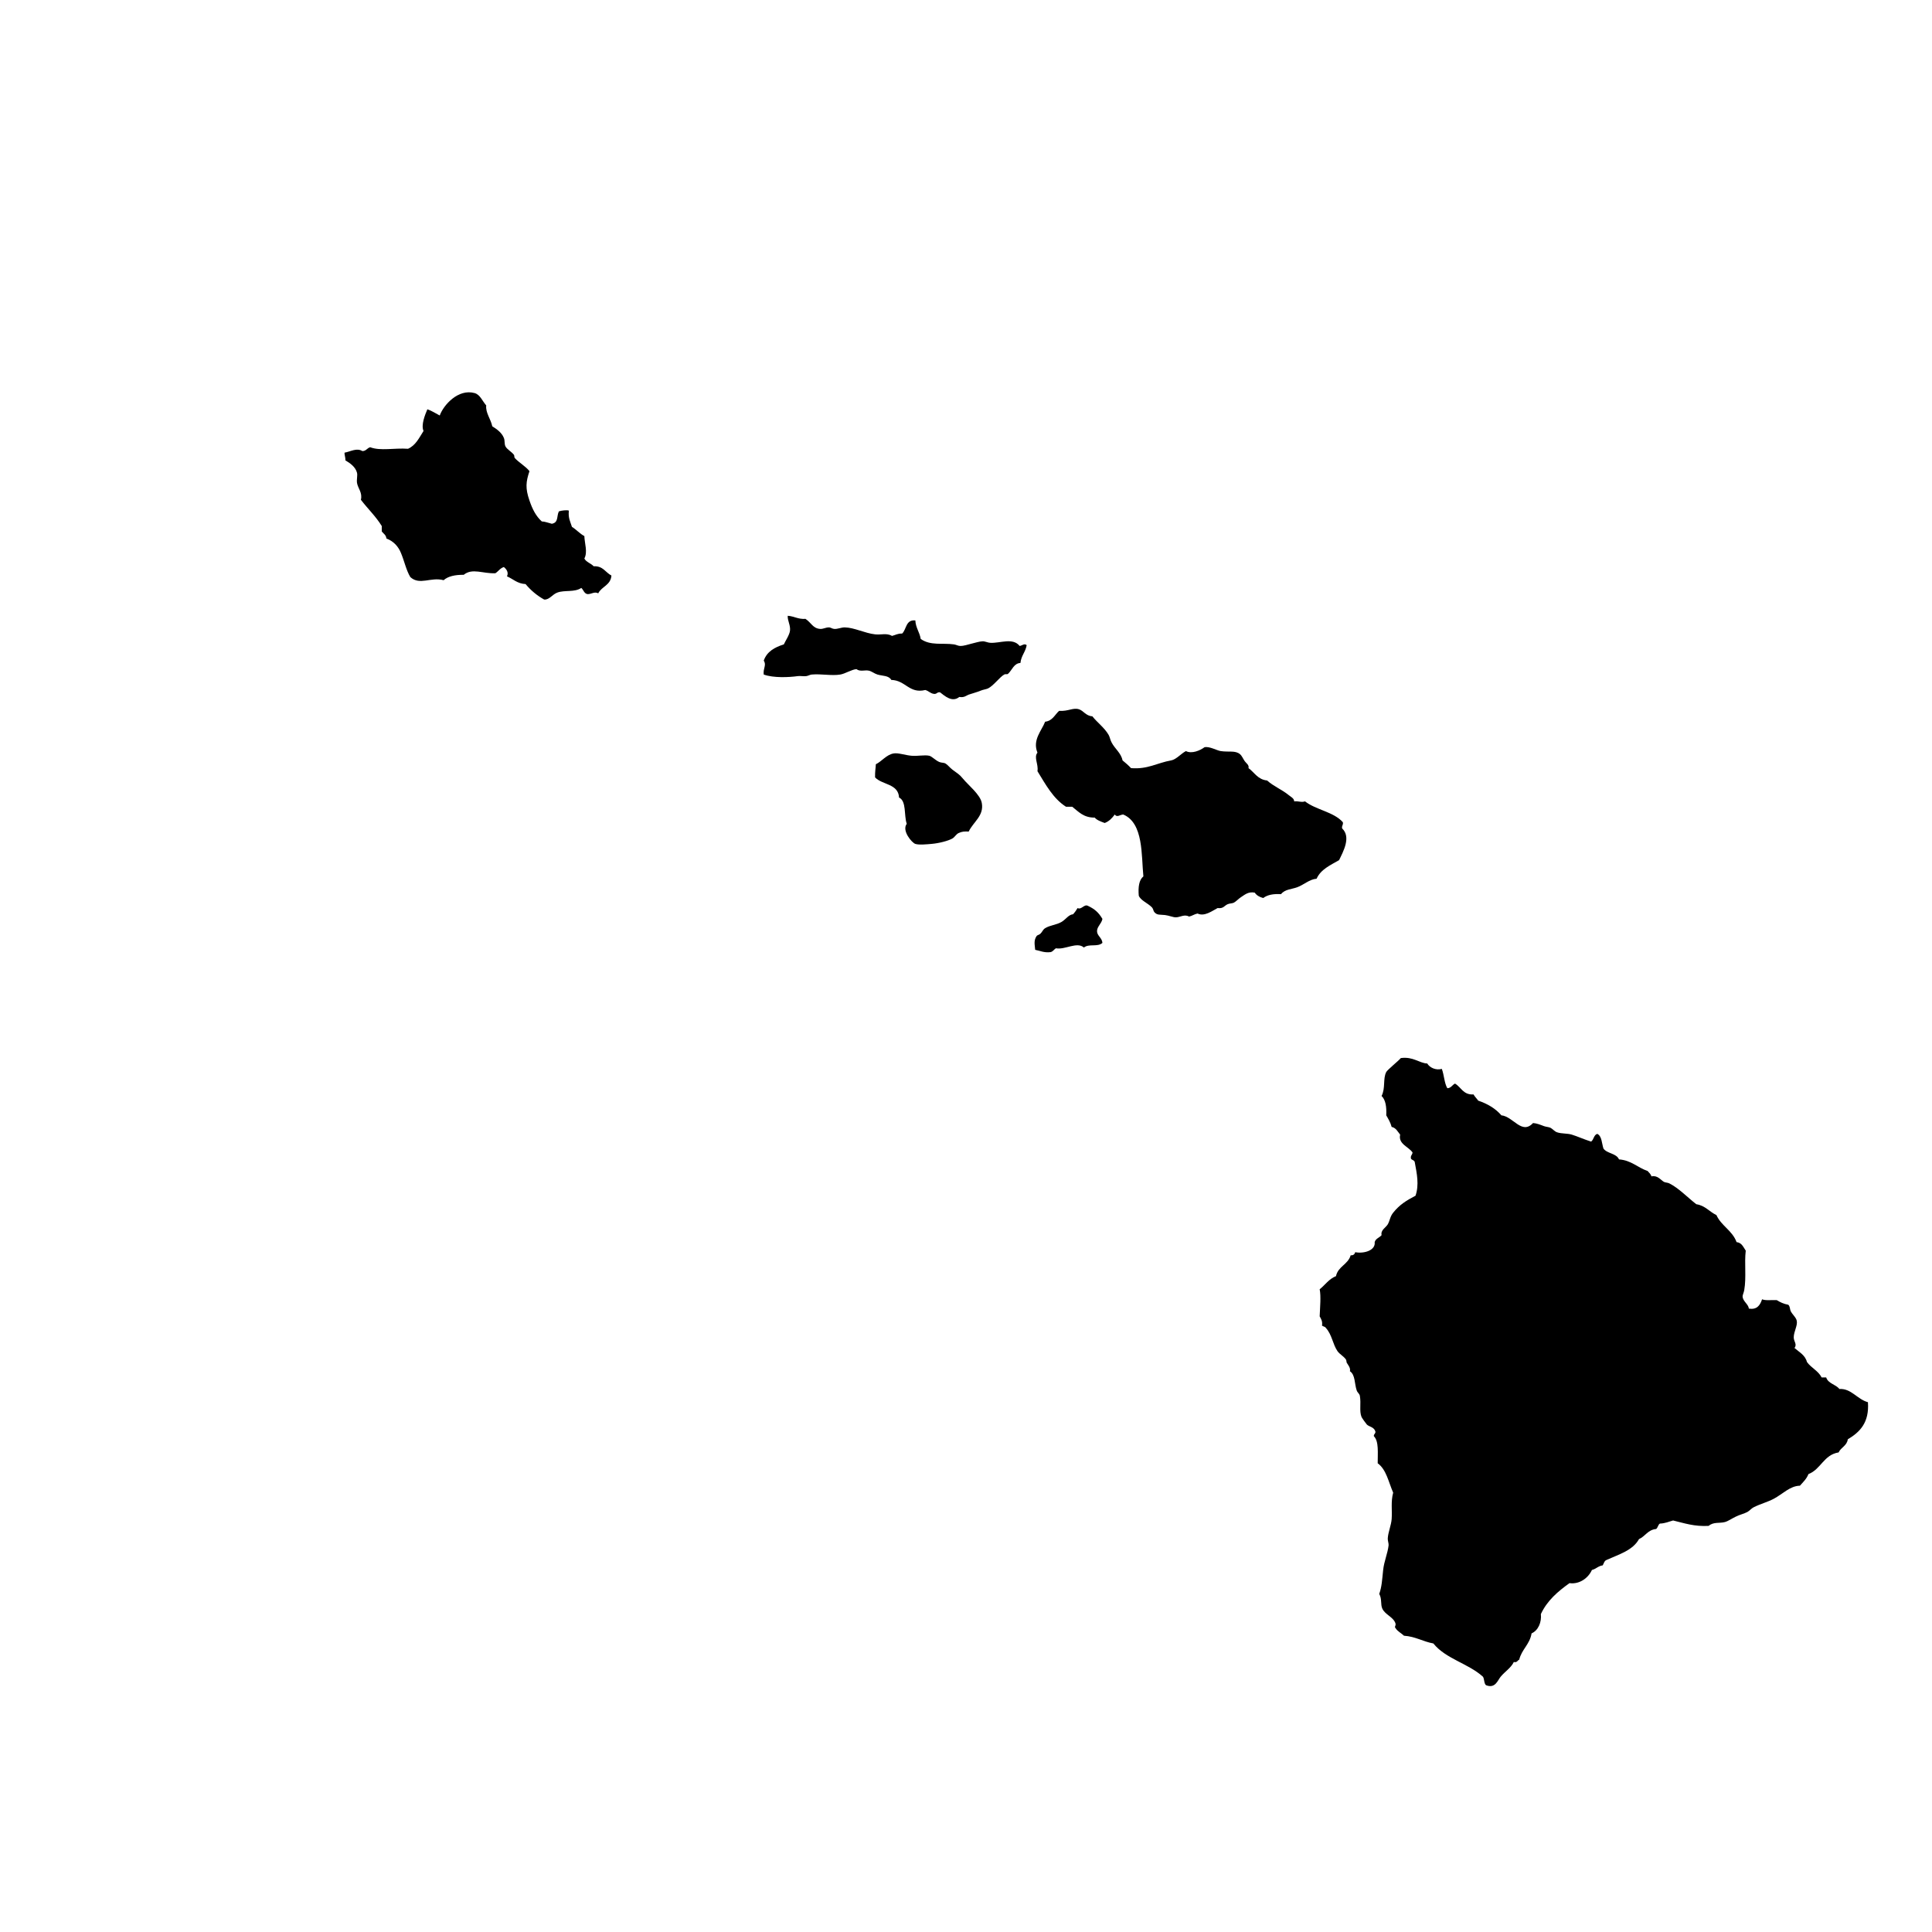
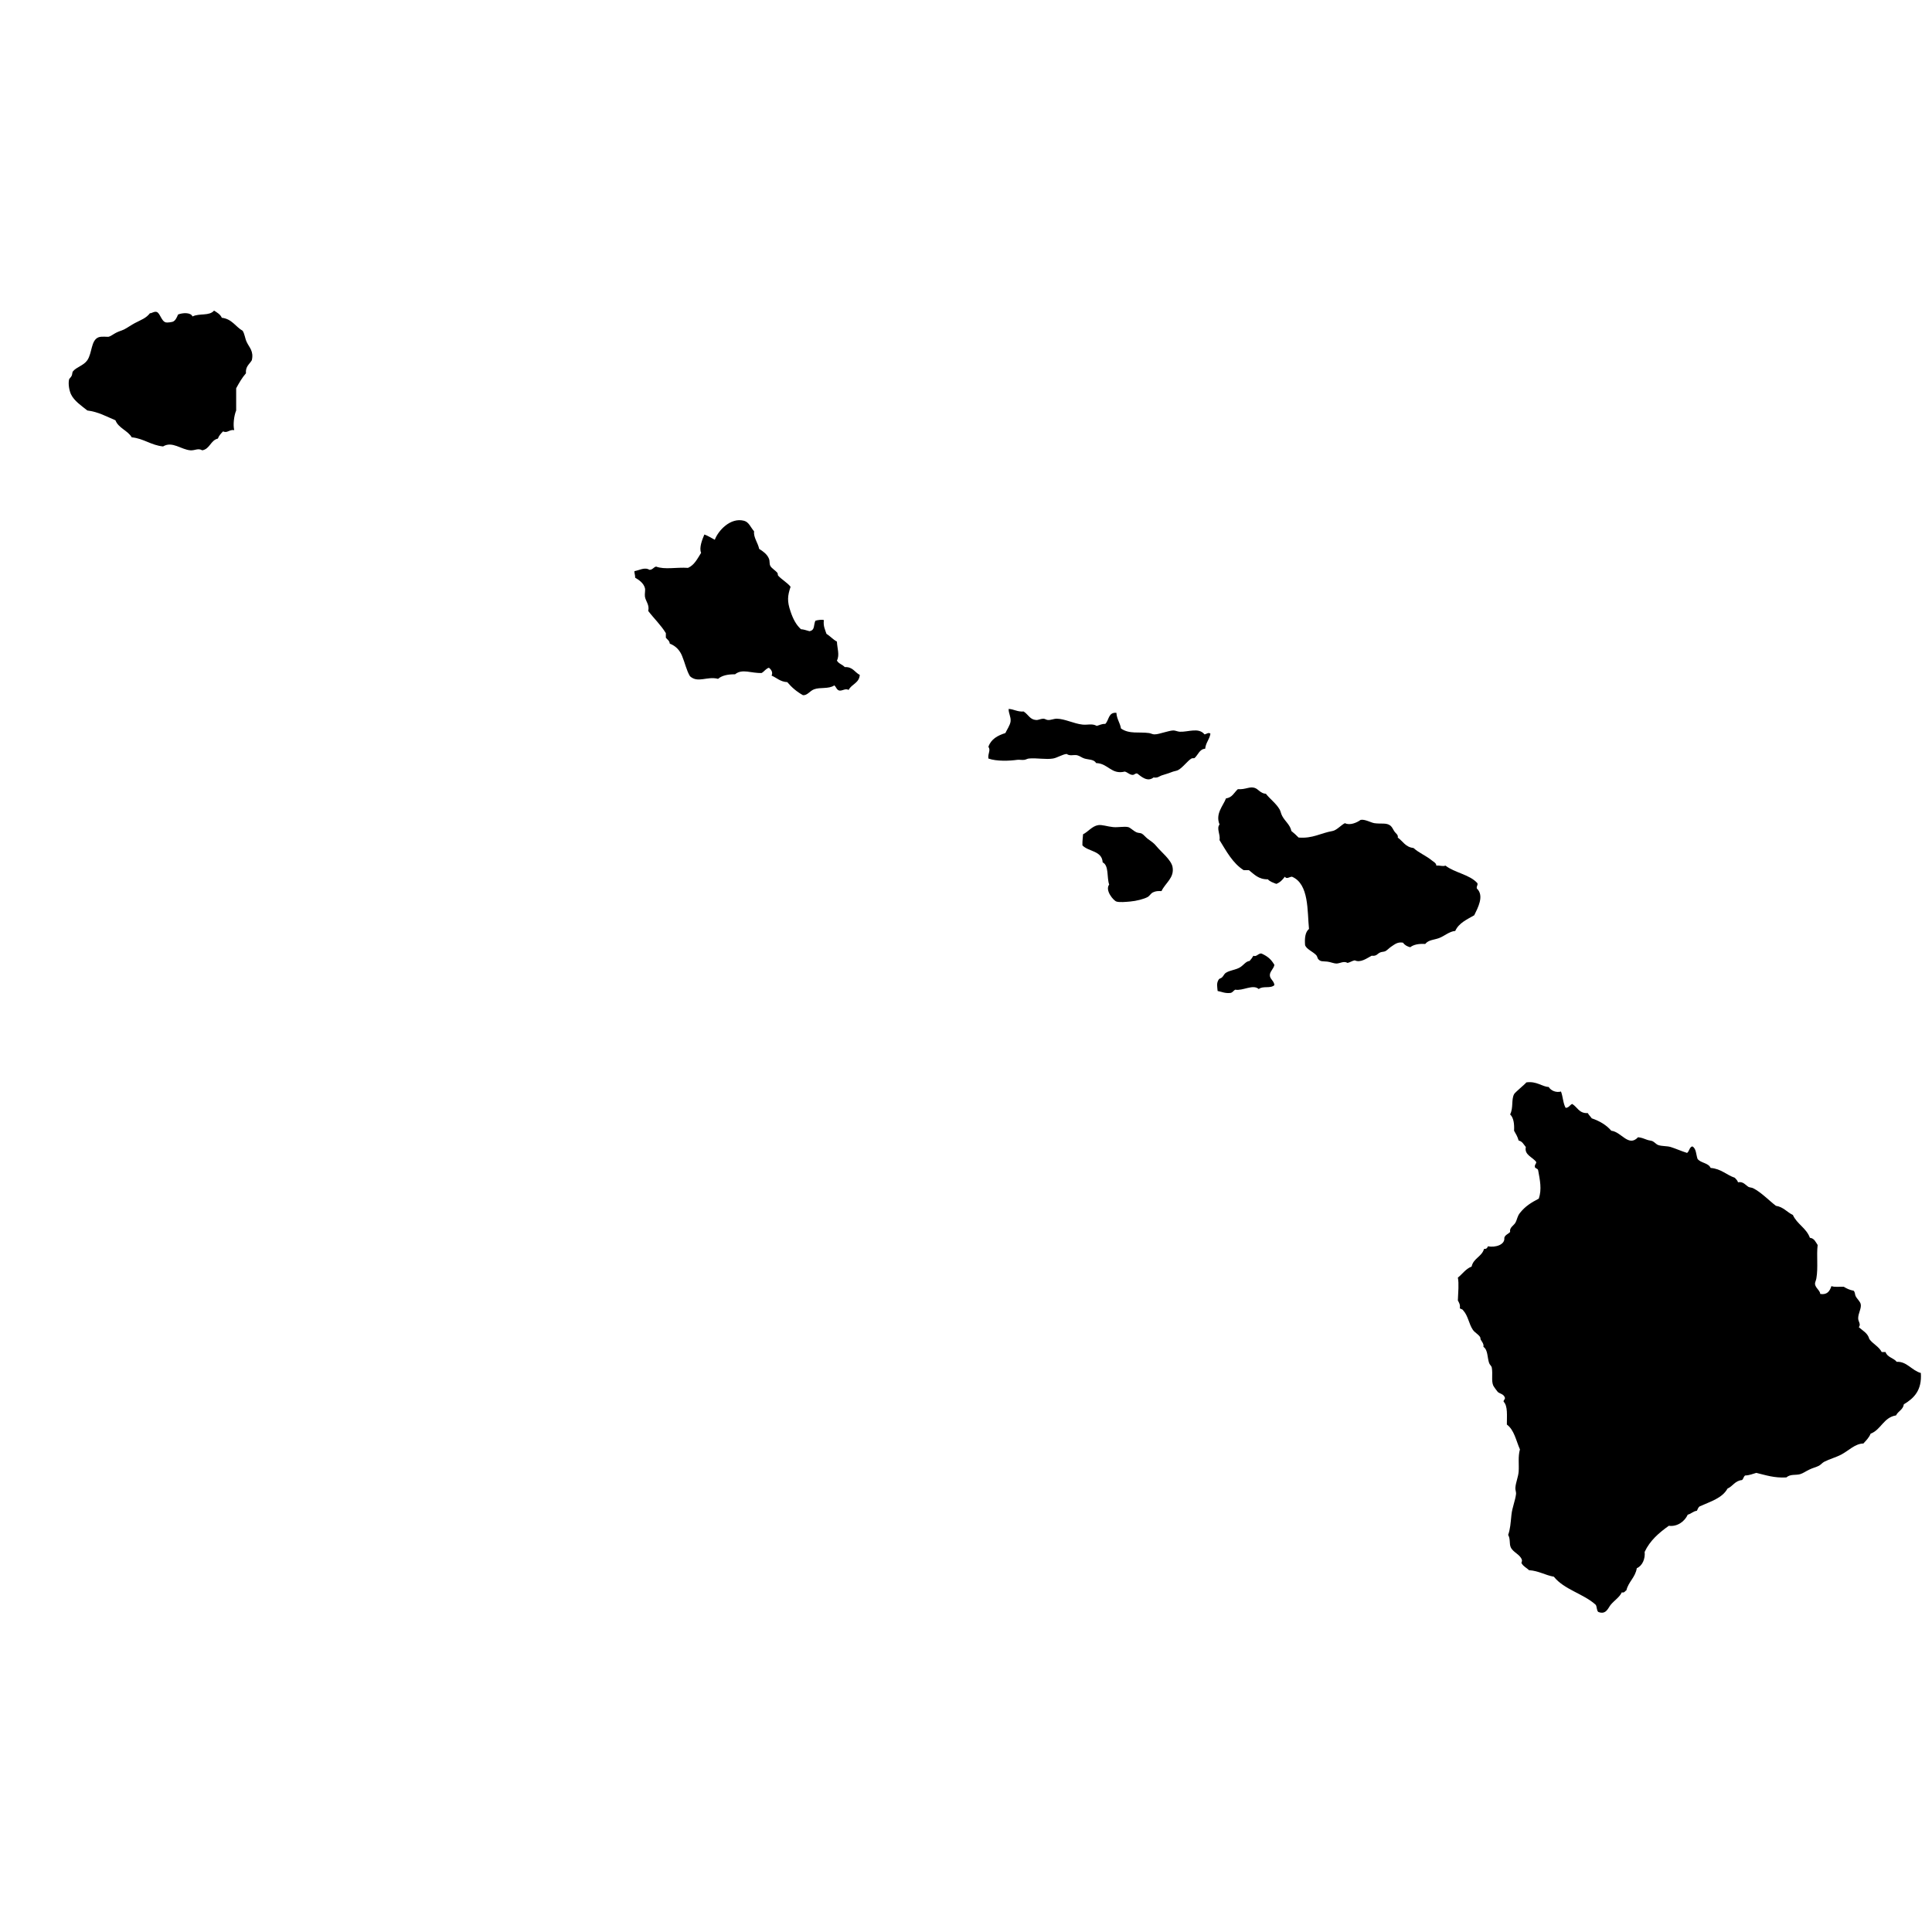
- <svg xmlns="http://www.w3.org/2000/svg" viewBox="150 80 190 190" aria-label="Map of Hawaii">
+ <svg xmlns="http://www.w3.org/2000/svg" viewBox="110 58 225 225" aria-label="Map of Hawaii">
  <path d="M120.172,105.804c1.31,0.166,2.229,0.711,3.274,1.142   c0.359,0.929,1.415,1.168,1.894,1.982c1.422,0.147,2.224,0.917,3.651,1.065c1.068-0.658,2.118,0.38,3.192,0.451   c0.513,0.039,0.879-0.289,1.374,0c0.896-0.162,0.962-1.165,1.817-1.366c0.13-0.36,0.371-0.602,0.607-0.841   c0.489,0.248,0.726-0.242,1.298-0.147c-0.153-0.581-0.035-1.672,0.225-2.286c0-0.858,0-1.72,0-2.584   c0.342-0.628,0.69-1.236,1.139-1.746c-0.071-0.814,0.419-1.056,0.684-1.522c0.248-1.074-0.313-1.493-0.602-2.133   c-0.2-0.431-0.206-0.85-0.46-1.292c-0.838-0.475-1.245-1.386-2.431-1.519c-0.177-0.401-0.549-0.614-0.908-0.835   c-0.555,0.658-1.693,0.28-2.508,0.682c-0.206-0.505-1.18-0.434-1.682-0.225c-0.153,0.378-0.324,0.726-0.607,0.835   c-0.07,0.029-0.596,0.139-0.838,0.074c-0.501-0.133-0.66-1.121-1.062-1.215c-0.318-0.077-0.549,0.18-0.767,0.153   c-0.449,0.578-0.974,0.744-1.741,1.142c-0.437,0.221-0.867,0.552-1.292,0.761c-0.271,0.124-0.607,0.212-0.92,0.377   s-0.619,0.404-0.838,0.457c-0.159,0.042-0.844-0.077-1.215,0.074c-0.873,0.366-0.708,1.805-1.286,2.664   c-0.425,0.622-1.269,0.791-1.67,1.292c-0.106,0.121-0.064,0.351-0.159,0.531c-0.13,0.251-0.266,0.266-0.307,0.458   c-0.101,0.563,0.041,1.256,0.229,1.675C118.632,104.692,119.487,105.258,120.172,105.804z" />
  <path d="M105.033,103.677c0.324-0.263,0.083-0.755-0.301-0.761   C104.525,103.214,104.738,103.639,105.033,103.677z" />
  <path d="M99.334,114.399c0.271,0.033,0.442,0.171,0.762,0.154   c-0.101-0.561,0.289-0.625,0.448-0.915c0.064-0.23-0.071-0.28-0.065-0.458c0.644-0.947,1.139-2.05,1.971-2.811   c1.092-0.188,2.076-0.318,2.891-0.911c-0.006-0.555,0.213-1.631,0.077-2.514c0.342-0.165,0.389-0.625,0.536-0.988   c0.295-0.186,0.479-0.481,0.603-0.835c-0.178-0.304-0.277-0.685-0.685-0.761c-0.266,0.286-0.867,0.251-1.292,0.381   c-0.112,0.313-0.23,0.661-0.454,0.911c-0.124,0.142-0.372,0.153-0.531,0.304c-0.153,0.147-0.313,0.431-0.454,0.61   c-0.638,0.793-1.476,1.248-2.514,1.596c-0.371,0.817-1.257,1.121-1.752,1.829c-0.023,1.023-0.785,1.811-0.531,2.888   C98.496,113.485,99.21,113.774,99.334,114.399z" />
  <path id="oahu" name="Oahu" d="M190.129,124.134c-1.368-0.094-2.702,0.233-3.723-0.15   c-0.307,0.077-0.39,0.375-0.767,0.378c-0.561-0.351-1.187,0.059-1.752,0.153c-0.03,0.188,0.1,0.486,0.082,0.761   c0.431,0.254,0.985,0.623,1.139,1.212c0.071,0.26-0.047,0.655,0,0.994c0.089,0.558,0.555,0.956,0.384,1.669   c0.666,0.876,1.469,1.628,2.053,2.584c0,0.18,0,0.357,0,0.531c0.165,0.218,0.425,0.336,0.454,0.69   c0.714,0.271,1.18,0.791,1.439,1.442c0.325,0.776,0.514,1.693,0.915,2.354c0.926,0.846,2.012-0.036,3.274,0.307   c0.442-0.393,1.132-0.537,1.976-0.531c0.855-0.693,1.882-0.095,3.115-0.154c0.295-0.188,0.472-0.499,0.832-0.61   c0.242,0.188,0.501,0.531,0.307,0.915c0.607,0.259,1.009,0.72,1.829,0.761c0.507,0.608,1.109,1.121,1.829,1.522   c0.524,0.035,0.784-0.496,1.292-0.685c0.72-0.271,1.681-0.003,2.359-0.457c0.219,0.18,0.266,0.542,0.602,0.607   c0.407,0.018,0.685-0.283,1.063-0.077c0.336-0.678,1.232-0.793,1.298-1.75c-0.59-0.301-0.814-0.958-1.746-0.911   c-0.266-0.295-0.727-0.396-0.915-0.761c0.343-0.643,0.023-1.469,0-2.207c-0.46-0.245-0.784-0.637-1.221-0.908   c-0.147-0.481-0.39-0.873-0.301-1.596c-0.172-0.08-0.744-0.015-0.985,0.074c-0.236,0.484-0.018,1.095-0.69,1.218   c-0.401-0.103-0.667-0.215-0.991-0.23c-0.561-0.507-0.921-1.194-1.21-2.056c-0.424-1.219-0.348-1.847,0-2.888   c-0.371-0.475-1.009-0.82-1.445-1.292c-0.059-0.056-0.035-0.248-0.076-0.307c-0.236-0.313-0.69-0.543-0.838-0.835   c-0.13-0.248-0.041-0.548-0.159-0.834c-0.213-0.54-0.737-0.891-1.139-1.142c-0.147-0.717-0.679-1.342-0.596-2.053   c-0.401-0.457-0.596-1.065-1.15-1.218c-1.604-0.439-3.045,1.168-3.422,2.207c-0.401-0.204-0.755-0.452-1.216-0.611   c-0.241,0.566-0.637,1.555-0.377,2.133C191.227,123.048,190.884,123.798,190.129,124.134z" />
  <path id="molokai" name="Molokai" d="M225.107,146.337c0.962,0.348,2.479,0.277,3.352,0.154   c0.247-0.036,0.572,0.041,0.838,0c0.194-0.03,0.348-0.136,0.524-0.154c0.95-0.085,1.971,0.142,2.814,0   c0.478-0.077,1.133-0.504,1.593-0.531c0.36,0.277,0.82,0.062,1.222,0.15c0.295,0.068,0.554,0.298,0.843,0.38   c0.502,0.151,1.109,0.083,1.363,0.531c1.404,0.035,1.758,1.375,3.339,0.991c0.325,0.085,0.49,0.327,0.838,0.38   c0.307,0.047,0.313-0.201,0.613-0.153c0.461,0.357,1.192,1.026,1.895,0.457c0.501,0.083,0.666-0.139,0.926-0.23   c0.508-0.171,0.755-0.221,1.139-0.377c0.266-0.115,0.584-0.15,0.755-0.23c0.537-0.254,1.162-1.13,1.599-1.369   c0.147-0.077,0.277,0.015,0.378-0.074c0.396-0.36,0.566-1.032,1.216-1.064c0.07-0.717,0.501-1.074,0.613-1.75   c-0.225-0.207-0.46,0.053-0.69,0.077c-0.685-0.844-1.899-0.259-2.885-0.307c-0.254-0.012-0.525-0.162-0.761-0.15   c-0.319,0.009-0.726,0.15-1.068,0.227c-0.377,0.085-0.749,0.236-1.139,0.23c-0.2-0.003-0.413-0.127-0.602-0.153   c-1.15-0.162-2.307,0.15-3.274-0.534c-0.112-0.682-0.489-1.08-0.531-1.823c-0.955-0.094-0.855,0.876-1.298,1.292   c-0.425-0.018-0.66,0.147-0.991,0.23c-0.542-0.307-1.067-0.085-1.669-0.153c-1.021-0.115-2.029-0.661-2.968-0.684   c-0.359-0.009-0.72,0.183-1.062,0.15c-0.207-0.018-0.331-0.156-0.531-0.15c-0.318,0.009-0.561,0.171-0.838,0.15   c-0.726-0.05-0.867-0.608-1.445-0.988c-0.737,0.05-1.104-0.26-1.746-0.304c-0.035,0.472,0.277,0.911,0.224,1.442   c-0.035,0.431-0.472,1.053-0.607,1.372c-0.902,0.283-1.67,0.705-1.977,1.599C225.408,145.408,225.031,145.715,225.107,146.337z" />
  <path id="maui" name="Maui" d="M282.063,160.862c-0.896-1.023-2.643-1.207-3.723-2.053   c-0.366,0.129-0.584-0.044-1.067,0c0.012-0.292-0.349-0.458-0.531-0.611c-0.69-0.563-1.481-0.858-2.13-1.442   c-0.92-0.091-1.239-0.791-1.829-1.215c0.077-0.319-0.224-0.472-0.371-0.685c-0.147-0.203-0.277-0.534-0.467-0.687   c-0.466-0.39-1.079-0.183-1.894-0.304c-0.39-0.059-1.109-0.49-1.599-0.378c-0.419,0.313-1.245,0.676-1.823,0.378   c-0.437,0.209-0.955,0.829-1.445,0.914c-1.381,0.242-2.313,0.897-3.952,0.761c-0.26-0.274-0.543-0.522-0.838-0.761   c-0.136-0.714-0.75-1.142-1.068-1.749c-0.147-0.269-0.177-0.546-0.301-0.761c-0.419-0.72-1.098-1.188-1.599-1.826   c-0.625-0.033-0.873-0.54-1.292-0.682c-0.602-0.207-1.05,0.209-1.977,0.147c-0.431,0.384-0.643,0.982-1.374,1.068   c-0.337,0.876-1.269,1.793-0.756,3.042c-0.383,0.475,0.118,1.136,0,1.823c0.803,1.301,1.528,2.679,2.809,3.499   c0.206,0,0.413,0,0.613,0c0.613,0.475,1.104,1.08,2.207,1.065c0.235,0.269,0.619,0.392,0.984,0.531   c0.443-0.165,0.732-0.486,0.991-0.834c0.213,0.327,0.531,0.006,0.832,0c2.012,0.843,1.771,4.023,1.982,6.083   c-0.431,0.354-0.525,1.05-0.454,1.902c0.188,0.469,0.885,0.726,1.292,1.142c0.13,0.136,0.147,0.357,0.224,0.454   c0.289,0.342,0.52,0.245,1.074,0.307c0.359,0.041,0.803,0.23,1.056,0.224c0.431-0.006,0.85-0.336,1.298-0.074   c0.313-0.065,0.514-0.239,0.838-0.301c0.673,0.327,1.428-0.254,1.971-0.537c0.59,0.074,0.637-0.227,0.991-0.38   c0.2-0.088,0.437-0.065,0.607-0.15c0.219-0.115,0.472-0.396,0.685-0.531c0.425-0.277,0.737-0.569,1.368-0.457   c0.184,0.271,0.473,0.439,0.838,0.531c0.396-0.31,0.991-0.428,1.747-0.38c0.383-0.487,1.038-0.475,1.599-0.682   c0.648-0.239,1.191-0.778,1.899-0.837c0.419-0.929,1.356-1.328,2.212-1.826c0.407-0.846,1.204-2.268,0.301-3.118   C281.933,161.189,282.115,161.145,282.063,160.862z" />
  <path id="lanai" name="Lanai" d="M240.016,162.992c0.366,0.121,1.139,0.039,1.6,0   c0.72-0.062,1.622-0.292,2.047-0.531c0.236-0.136,0.359-0.419,0.613-0.537c0.36-0.165,0.578-0.159,0.991-0.147   c0.454-0.961,1.522-1.546,1.286-2.814c-0.147-0.817-1.351-1.773-1.829-2.36c-0.395-0.484-0.549-0.525-1.062-0.915   c-0.266-0.204-0.472-0.487-0.685-0.604c-0.159-0.092-0.396-0.059-0.613-0.151c-0.407-0.186-0.726-0.554-0.979-0.61   c-0.478-0.104-1.15,0.056-1.752,0c-0.661-0.062-1.298-0.304-1.746-0.227c-0.708,0.115-1.192,0.799-1.753,1.062   c-0.012,0.333-0.094,0.743-0.076,1.292c0.696,0.749,2.283,0.604,2.359,1.982c0.749,0.36,0.467,1.761,0.756,2.584   C238.659,161.694,239.68,162.883,240.016,162.992z" />
  <path id="kahoolawe" name="Kahoolawe" d="M251.804,173.41c0.489,0.089,0.861,0.304,1.51,0.225   c0.254-0.056,0.337-0.274,0.537-0.378c0.879,0.174,2.064-0.678,2.743-0.074c0.508-0.407,1.346-0.015,1.823-0.457   c-0.041-0.504-0.525-0.693-0.531-1.142c-0.012-0.448,0.442-0.74,0.531-1.215c-0.378-0.637-0.755-0.971-1.445-1.295   c-0.36-0.171-0.632,0.431-0.997,0.227c-0.13,0.218-0.277,0.428-0.448,0.611c-0.454,0.044-0.69,0.496-1.139,0.758   c-0.484,0.286-1.127,0.316-1.604,0.611c-0.236,0.147-0.271,0.357-0.455,0.531c-0.13,0.133-0.313,0.142-0.377,0.23   C251.626,172.505,251.774,172.956,251.804,173.41z" />
  <path id="hawaii" name="Hawaii" d="M307.69,192.953c-0.171-0.507-0.147-1.221-0.607-1.445   c-0.354,0.104-0.337,0.575-0.608,0.761c-0.684-0.215-1.38-0.528-1.905-0.688c-0.442-0.133-0.991-0.074-1.445-0.227   c-0.26-0.091-0.442-0.351-0.679-0.457c-0.153-0.065-0.437-0.083-0.607-0.15c-0.401-0.151-0.685-0.269-1.073-0.304   c-1.109,1.189-1.936-0.634-3.115-0.758c-0.572-0.667-1.352-1.13-2.277-1.445c-0.147-0.212-0.33-0.372-0.46-0.608   c-1.026,0.056-1.21-0.714-1.823-1.068c-0.277,0.13-0.372,0.439-0.755,0.458c-0.301-0.511-0.313-1.31-0.543-1.903   c-0.584,0.162-1.186-0.118-1.434-0.531c-0.785-0.033-1.381-0.699-2.596-0.534c-0.242,0.289-1.334,1.165-1.434,1.372   c-0.343,0.658-0.06,1.578-0.46,2.357c0.4,0.38,0.501,1.074,0.46,1.903c0.2,0.351,0.413,0.693,0.53,1.139   c0.438,0.094,0.591,0.466,0.838,0.758c-0.206,0.929,0.82,1.177,1.216,1.752c-0.012,0.25-0.219,0.289-0.153,0.607   c0.088,0.159,0.359,0.147,0.377,0.377c0.201,1.098,0.442,2.186,0.071,3.271c-0.908,0.478-1.563,0.876-2.2,1.673   c-0.319,0.401-0.313,0.767-0.531,1.145c-0.201,0.333-0.714,0.56-0.607,1.062c-0.213,0.248-0.585,0.331-0.679,0.685   c0.101,0.808-1.032,1.156-1.912,0.991c-0.059,0.186-0.171,0.327-0.448,0.301c-0.259,0.912-1.244,1.091-1.445,2.053   c-0.696,0.274-1.067,0.867-1.604,1.292c0.142,0.693,0.035,1.731,0,2.664c0.136,0.248,0.295,0.475,0.23,0.912   c0.117,0.091,0.313,0.094,0.383,0.23c0.603,0.667,0.661,1.581,1.139,2.28c0.219,0.315,0.62,0.499,0.838,0.834   c0.047,0.083,0.041,0.251,0.071,0.304c0.136,0.227,0.395,0.516,0.313,0.834c0.543,0.363,0.437,1.239,0.672,1.903   c0.083,0.218,0.277,0.315,0.308,0.534c0.13,0.755-0.071,1.475,0.159,2.056c0.047,0.121,0.472,0.699,0.53,0.755   c0.219,0.218,0.708,0.23,0.838,0.688c0.023,0.224-0.177,0.233-0.153,0.454c0.508,0.504,0.372,1.658,0.378,2.664   c0.855,0.616,1.073,1.873,1.522,2.891c-0.242,0.873-0.089,1.74-0.148,2.584c-0.047,0.64-0.342,1.263-0.383,1.903   c-0.018,0.224,0.094,0.463,0.082,0.681c-0.088,0.791-0.448,1.593-0.536,2.434c-0.112,1.05-0.13,1.614-0.384,2.357   c0.283,0.507,0.106,1.012,0.301,1.445c0.283,0.608,1.074,0.811,1.292,1.445c0.071,0.263-0.136,0.322,0,0.458   c0.2,0.339,0.566,0.496,0.838,0.761c1.139,0.077,1.858,0.575,2.891,0.761c1.204,1.51,3.451,1.974,4.873,3.269   c0.153,0.218,0.095,0.661,0.301,0.834c0.921,0.366,1.15-0.483,1.445-0.834c0.413-0.501,1.033-0.882,1.292-1.446   c0.337,0.077,0.349-0.156,0.531-0.23c0.248-1.018,1.038-1.499,1.216-2.584c0.66-0.292,0.996-1.097,0.914-1.899   c0.619-1.331,1.676-2.227,2.814-3.042c1.003,0.136,1.858-0.522,2.206-1.295c0.407-0.097,0.619-0.395,1.062-0.454   c0.112-0.189,0.153-0.452,0.384-0.534c1.203-0.545,2.566-0.929,3.186-2.05c0.626-0.274,0.861-0.915,1.682-0.991   c0.177-0.13,0.183-0.422,0.372-0.534c0.519-0.015,0.873-0.191,1.298-0.304c1.091,0.26,2.076,0.611,3.498,0.531   c0.478-0.416,1.068-0.233,1.599-0.378c0.331-0.091,0.696-0.357,1.068-0.531c0.365-0.186,0.826-0.289,1.139-0.458   c0.224-0.124,0.383-0.342,0.607-0.457c0.637-0.327,1.351-0.507,1.977-0.835c0.885-0.466,1.61-1.277,2.584-1.292   c0.307-0.351,0.654-0.664,0.838-1.142c1.232-0.469,1.498-1.896,2.967-2.132c0.23-0.501,0.814-0.646,0.903-1.289   c1.18-0.705,2.123-1.631,1.981-3.649c-1.05-0.283-1.646-1.375-2.808-1.298c-0.349-0.46-1.104-0.52-1.298-1.139   c-0.153,0-0.301,0-0.448,0c-0.337-0.661-1.039-0.944-1.445-1.52c-0.178-0.684-0.762-0.967-1.222-1.372   c0.283-0.386-0.089-0.646-0.076-1.062c0.006-0.554,0.383-1.129,0.301-1.596c-0.054-0.348-0.461-0.655-0.608-0.988   c-0.094-0.227-0.035-0.401-0.224-0.607c-0.46-0.083-0.814-0.254-1.145-0.46c-0.479-0.021-1.08,0.067-1.439-0.077   c-0.207,0.625-0.525,1.036-1.298,0.915c-0.042-0.425-0.543-0.678-0.614-1.142c-0.018-0.221,0.112-0.389,0.16-0.684   c0.218-1.269,0-2.646,0.147-3.876c-0.236-0.342-0.384-0.782-0.903-0.838c-0.413-1.142-1.504-1.593-1.982-2.661   c-0.695-0.325-1.097-0.932-1.976-1.065c-0.879-0.679-1.711-1.575-2.661-2.053c-0.159-0.08-0.396-0.071-0.537-0.153   c-0.307-0.183-0.631-0.669-1.215-0.531c-0.065-0.242-0.242-0.366-0.378-0.531c-0.985-0.333-1.593-1.05-2.813-1.142   C308.959,193.407,308.044,193.46,307.69,192.953z" />
</svg>
